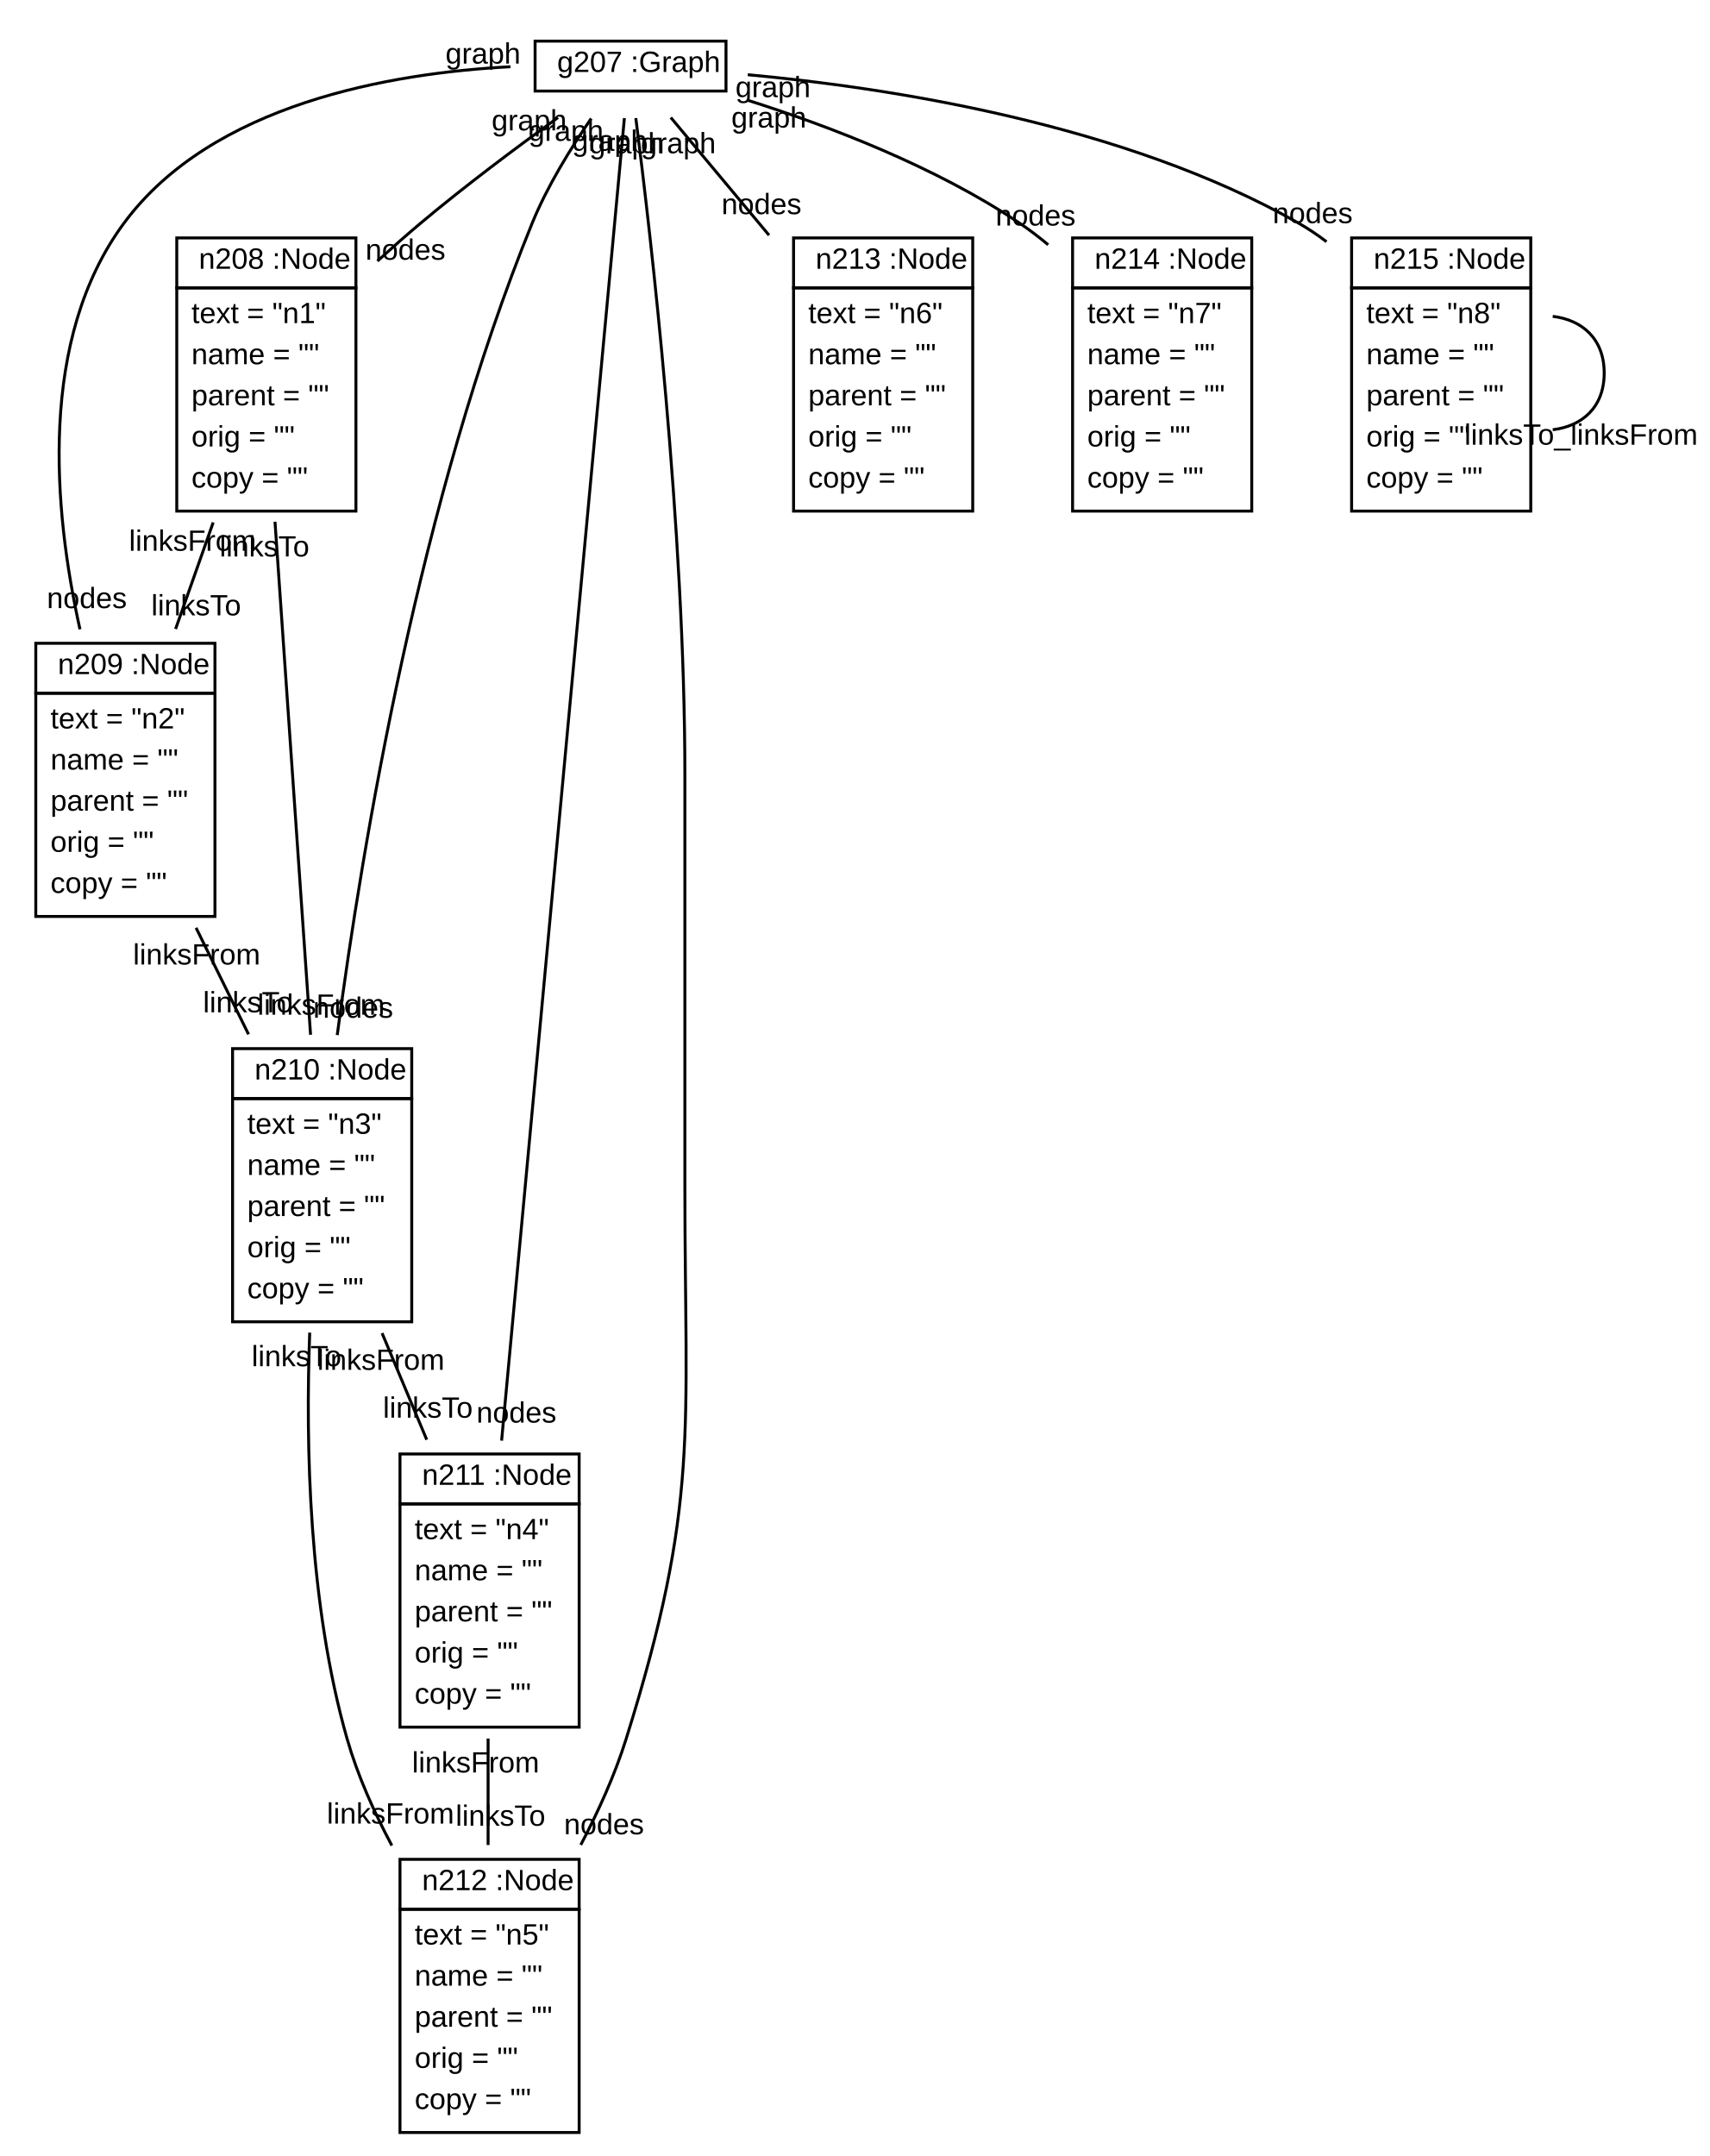
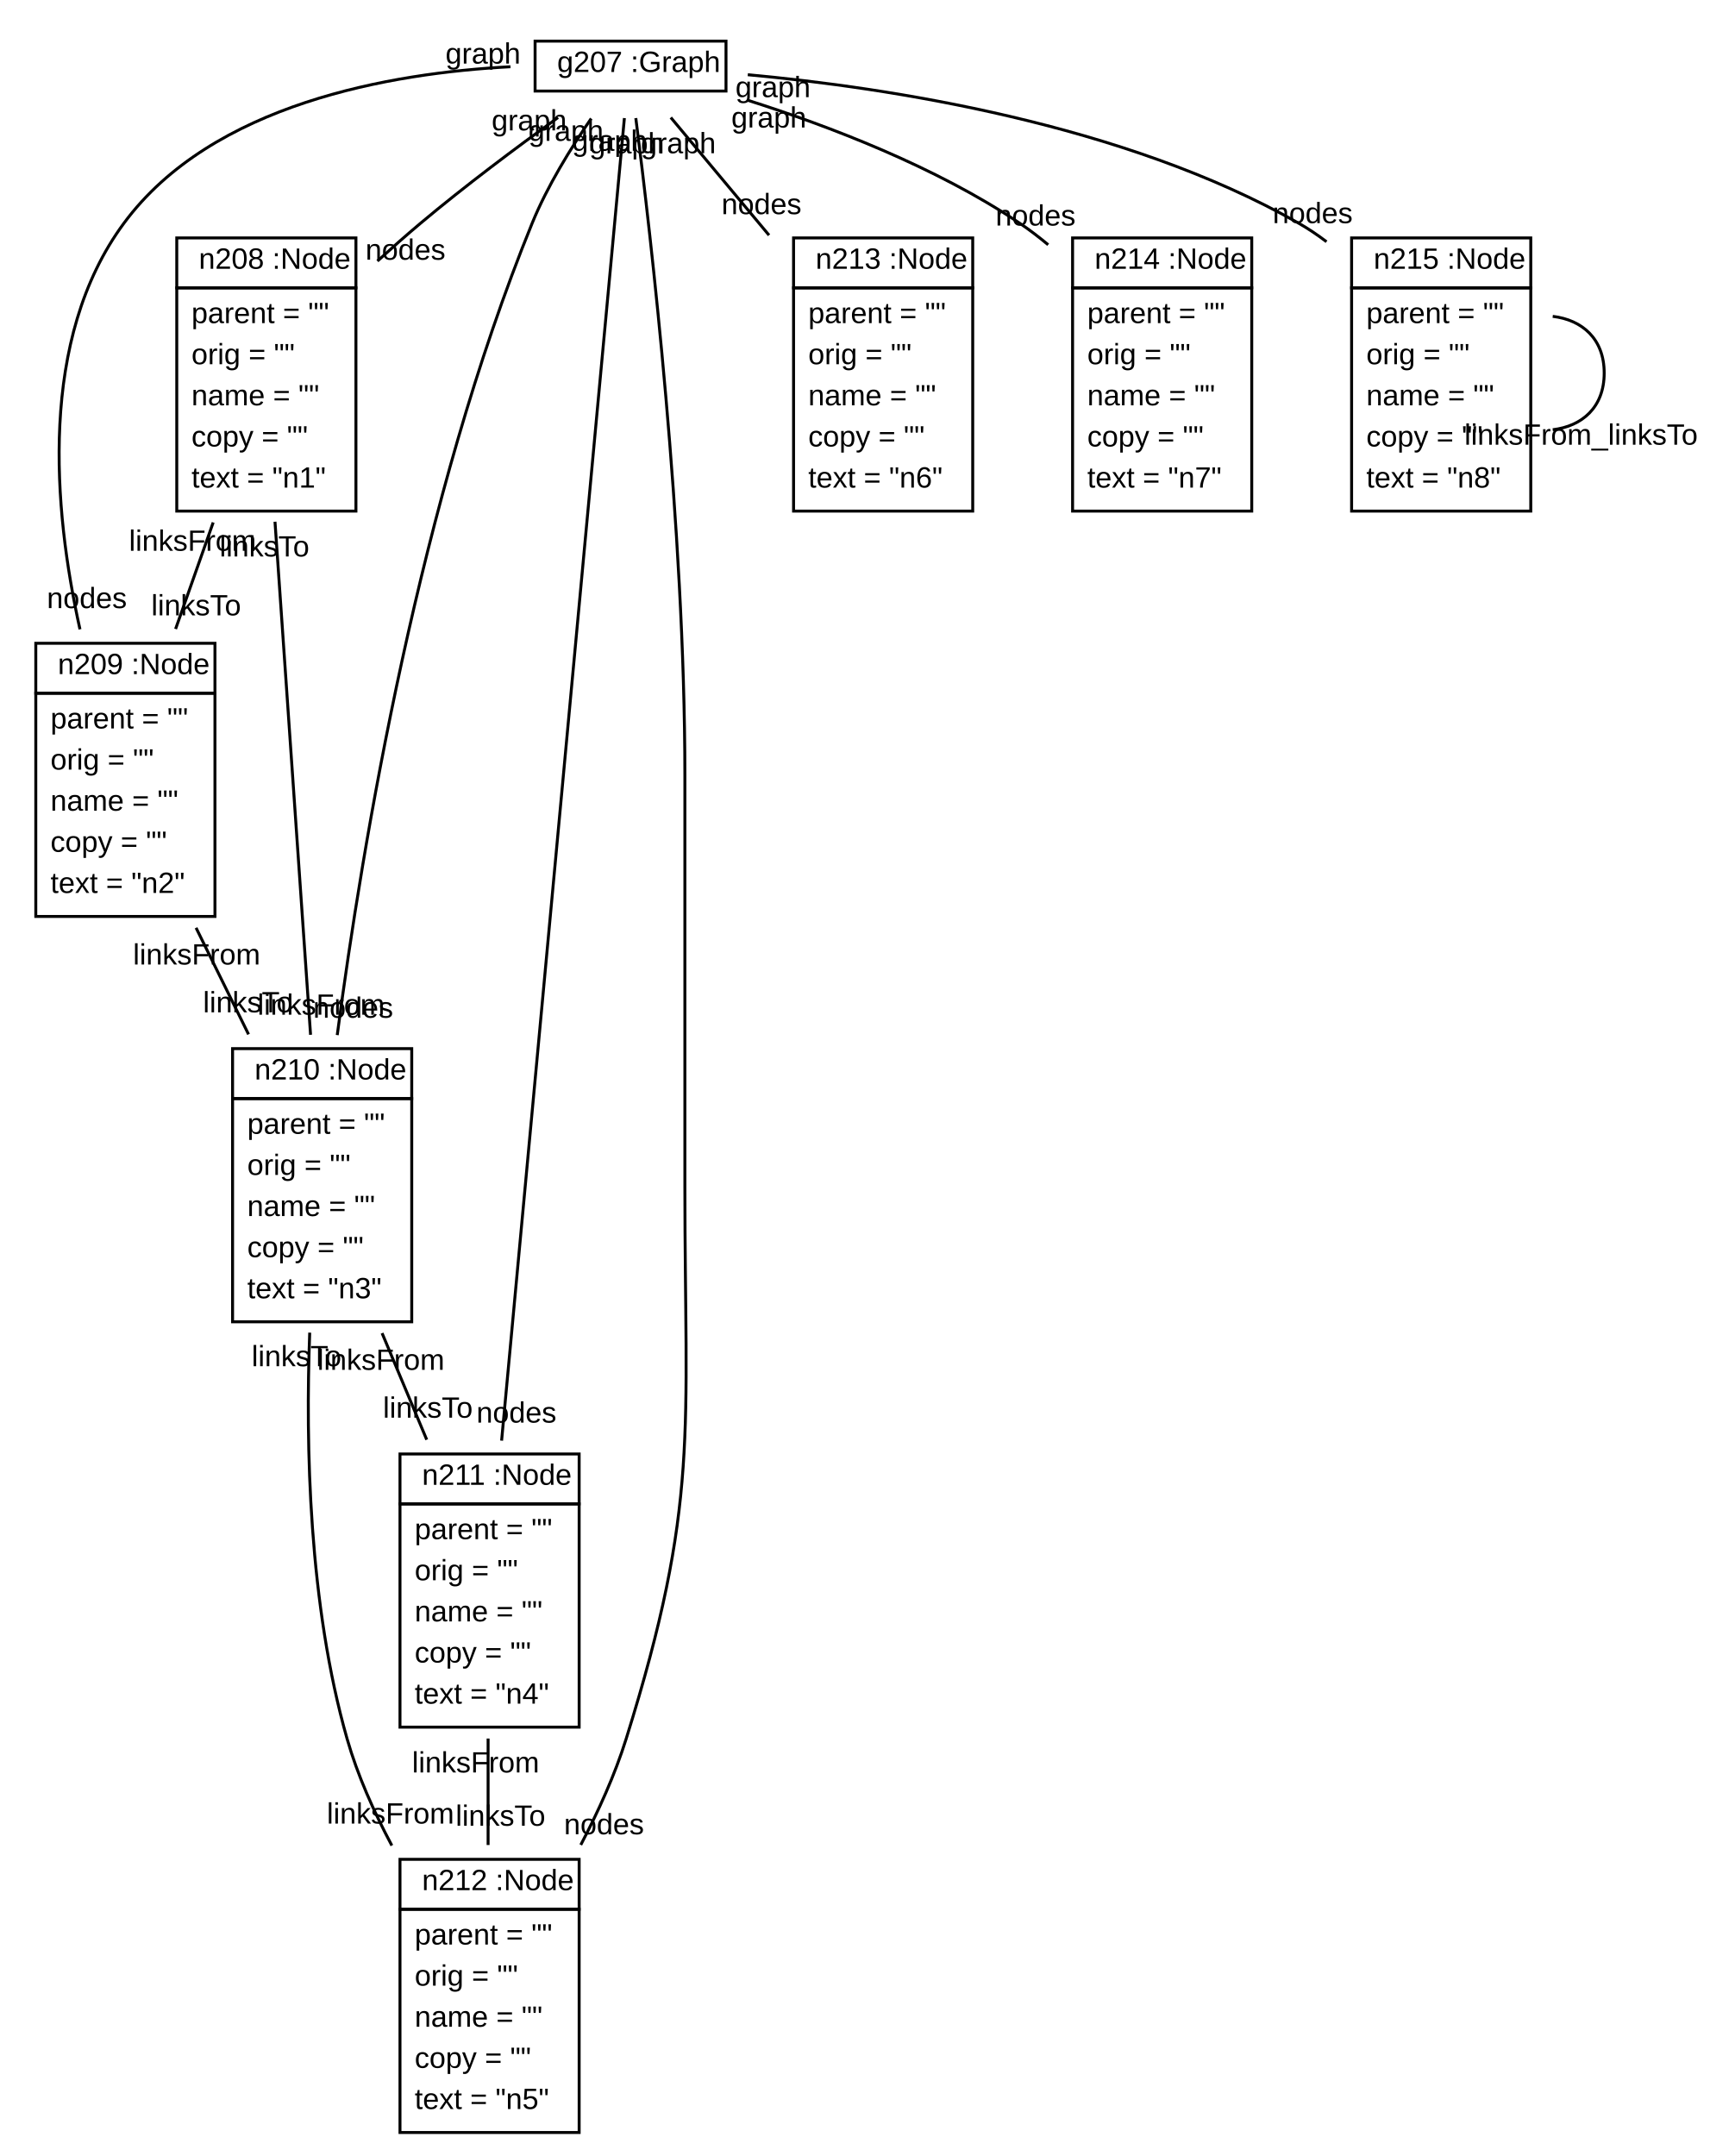
<svg xmlns="http://www.w3.org/2000/svg" xmlns:xlink="http://www.w3.org/1999/xlink" width="582pt" height="734pt" viewBox="0.00 0.00 581.63 734.00">
  <g id="graph1" class="graph" transform="scale(1 1) rotate(0) translate(4 730)">
    <polygon fill="white" stroke="white" points="-4,5 -4,-730 578.633,-730 578.633,5 -4,5" />
    <g id="node1" class="node">
      <a xlink:href="../examples/org/sdmlib/examples/helloworld/model/Graph.java" xlink:title="&lt;TABLE&gt;">
        <polygon fill="none" stroke="black" points="178,-699 178,-716 243,-716 243,-699 178,-699" />
        <text text-anchor="start" x="181.5" y="-705.5" font-family="Arial" font-size="10.00"> </text>
        <text text-anchor="start" x="185.5" y="-705.5" font-family="Arial" font-size="10.00">g207 :Graph</text>
      </a>
    </g>
    <g id="node2" class="node">
      <a xlink:href="../examples/org/sdmlib/examples/helloworld/model/Node.java" xlink:title="&lt;TABLE&gt;">
        <polygon fill="none" stroke="black" points="56,-632 56,-649 117,-649 117,-632 56,-632" />
        <text text-anchor="start" x="59.5" y="-638.5" font-family="Arial" font-size="10.00"> </text>
        <text text-anchor="start" x="63.5" y="-638.5" font-family="Arial" font-size="10.00">n208 :Node</text>
      </a>
      <polygon fill="none" stroke="black" points="56,-556 56,-632 117,-632 117,-556 56,-556" />
-       <text text-anchor="start" x="61" y="-620" font-family="Arial" font-size="10.00">text = "n1"</text>
-       <text text-anchor="start" x="61" y="-606" font-family="Arial" font-size="10.00">name = ""</text>
-       <text text-anchor="start" x="61" y="-592" font-family="Arial" font-size="10.00">parent = ""</text>
-       <text text-anchor="start" x="61" y="-578" font-family="Arial" font-size="10.00">orig = ""</text>
-       <text text-anchor="start" x="61" y="-564" font-family="Arial" font-size="10.00">copy = ""</text>
+       <text text-anchor="start" x="61" y="-620" font-family="Arial" font-size="10.00">parent = ""</text>
+       <text text-anchor="start" x="61" y="-606" font-family="Arial" font-size="10.00">orig = ""</text>
+       <text text-anchor="start" x="61" y="-592" font-family="Arial" font-size="10.00">name = ""</text>
+       <text text-anchor="start" x="61" y="-578" font-family="Arial" font-size="10.00">copy = ""</text>
+       <text text-anchor="start" x="61" y="-564" font-family="Arial" font-size="10.00">text = "n1"</text>
    </g>
    <g id="edge2" class="edge">
      <path fill="none" stroke="black" d="M185.806,-689.999C171.825,-679.915 154.075,-666.665 139,-654 134.157,-649.931 129.185,-645.545 124.317,-641.119" />
      <text text-anchor="middle" x="133.871" y="-641.575" font-family="Arial" font-size="10.00">nodes</text>
      <text text-anchor="middle" x="175.987" y="-685.604" font-family="Arial" font-size="10.00">graph</text>
    </g>
    <g id="node3" class="node">
      <a xlink:href="../examples/org/sdmlib/examples/helloworld/model/Node.java" xlink:title="&lt;TABLE&gt;">
        <polygon fill="none" stroke="black" points="8,-494 8,-511 69,-511 69,-494 8,-494" />
        <text text-anchor="start" x="11.5" y="-500.5" font-family="Arial" font-size="10.00"> </text>
        <text text-anchor="start" x="15.5" y="-500.5" font-family="Arial" font-size="10.00">n209 :Node</text>
      </a>
      <polygon fill="none" stroke="black" points="8,-418 8,-494 69,-494 69,-418 8,-418" />
-       <text text-anchor="start" x="13" y="-482" font-family="Arial" font-size="10.00">text = "n2"</text>
-       <text text-anchor="start" x="13" y="-468" font-family="Arial" font-size="10.00">name = ""</text>
-       <text text-anchor="start" x="13" y="-454" font-family="Arial" font-size="10.00">parent = ""</text>
-       <text text-anchor="start" x="13" y="-440" font-family="Arial" font-size="10.00">orig = ""</text>
-       <text text-anchor="start" x="13" y="-426" font-family="Arial" font-size="10.00">copy = ""</text>
+       <text text-anchor="start" x="13" y="-482" font-family="Arial" font-size="10.00">parent = ""</text>
+       <text text-anchor="start" x="13" y="-468" font-family="Arial" font-size="10.00">orig = ""</text>
+       <text text-anchor="start" x="13" y="-454" font-family="Arial" font-size="10.00">name = ""</text>
+       <text text-anchor="start" x="13" y="-440" font-family="Arial" font-size="10.00">copy = ""</text>
+       <text text-anchor="start" x="13" y="-426" font-family="Arial" font-size="10.00">text = "n2"</text>
    </g>
    <g id="edge4" class="edge">
      <path fill="none" stroke="black" d="M169.62,-707.282C128.957,-705.131 68.065,-694.724 38,-654 8.922,-614.612 13.92,-556.838 23.044,-515.746" />
      <text text-anchor="middle" x="25.392" y="-522.966" font-family="Arial" font-size="10.00">nodes</text>
      <text text-anchor="middle" x="160.278" y="-708.349" font-family="Arial" font-size="10.00">graph</text>
    </g>
    <g id="node4" class="node">
      <a xlink:href="../examples/org/sdmlib/examples/helloworld/model/Node.java" xlink:title="&lt;TABLE&gt;">
        <polygon fill="none" stroke="black" points="75,-356 75,-373 136,-373 136,-356 75,-356" />
        <text text-anchor="start" x="78.5" y="-362.5" font-family="Arial" font-size="10.00"> </text>
        <text text-anchor="start" x="82.5" y="-362.5" font-family="Arial" font-size="10.00">n210 :Node</text>
      </a>
      <polygon fill="none" stroke="black" points="75,-280 75,-356 136,-356 136,-280 75,-280" />
-       <text text-anchor="start" x="80" y="-344" font-family="Arial" font-size="10.00">text = "n3"</text>
-       <text text-anchor="start" x="80" y="-330" font-family="Arial" font-size="10.00">name = ""</text>
-       <text text-anchor="start" x="80" y="-316" font-family="Arial" font-size="10.00">parent = ""</text>
-       <text text-anchor="start" x="80" y="-302" font-family="Arial" font-size="10.00">orig = ""</text>
-       <text text-anchor="start" x="80" y="-288" font-family="Arial" font-size="10.00">copy = ""</text>
+       <text text-anchor="start" x="80" y="-344" font-family="Arial" font-size="10.00">parent = ""</text>
+       <text text-anchor="start" x="80" y="-330" font-family="Arial" font-size="10.00">orig = ""</text>
+       <text text-anchor="start" x="80" y="-316" font-family="Arial" font-size="10.00">name = ""</text>
+       <text text-anchor="start" x="80" y="-302" font-family="Arial" font-size="10.00">copy = ""</text>
+       <text text-anchor="start" x="80" y="-288" font-family="Arial" font-size="10.00">text = "n3"</text>
    </g>
    <g id="edge6" class="edge">
      <path fill="none" stroke="black" d="M197.102,-689.663C190.231,-679.683 182.156,-666.647 177,-654 138.815,-560.343 119.233,-442.896 110.635,-377.608" />
      <text text-anchor="middle" x="116.064" y="-383.506" font-family="Arial" font-size="10.00">nodes</text>
      <text text-anchor="middle" x="188.514" y="-682.04" font-family="Arial" font-size="10.00">graph</text>
    </g>
    <g id="node5" class="node">
      <a xlink:href="../examples/org/sdmlib/examples/helloworld/model/Node.java" xlink:title="&lt;TABLE&gt;">
        <polygon fill="none" stroke="black" points="132,-218 132,-235 193,-235 193,-218 132,-218" />
        <text text-anchor="start" x="135.5" y="-224.5" font-family="Arial" font-size="10.00"> </text>
        <text text-anchor="start" x="139.5" y="-224.5" font-family="Arial" font-size="10.00">n211 :Node</text>
      </a>
      <polygon fill="none" stroke="black" points="132,-142 132,-218 193,-218 193,-142 132,-142" />
-       <text text-anchor="start" x="137" y="-206" font-family="Arial" font-size="10.00">text = "n4"</text>
-       <text text-anchor="start" x="137" y="-192" font-family="Arial" font-size="10.00">name = ""</text>
-       <text text-anchor="start" x="137" y="-178" font-family="Arial" font-size="10.00">parent = ""</text>
-       <text text-anchor="start" x="137" y="-164" font-family="Arial" font-size="10.00">orig = ""</text>
-       <text text-anchor="start" x="137" y="-150" font-family="Arial" font-size="10.00">copy = ""</text>
+       <text text-anchor="start" x="137" y="-206" font-family="Arial" font-size="10.00">parent = ""</text>
+       <text text-anchor="start" x="137" y="-192" font-family="Arial" font-size="10.00">orig = ""</text>
+       <text text-anchor="start" x="137" y="-178" font-family="Arial" font-size="10.00">name = ""</text>
+       <text text-anchor="start" x="137" y="-164" font-family="Arial" font-size="10.00">copy = ""</text>
+       <text text-anchor="start" x="137" y="-150" font-family="Arial" font-size="10.00">text = "n4"</text>
    </g>
    <g id="edge8" class="edge">
      <path fill="none" stroke="black" d="M208.403,-689.798C201.864,-619.364 176.987,-351.423 166.6,-239.543" />
      <text text-anchor="middle" x="171.646" y="-245.676" font-family="Arial" font-size="10.00">nodes</text>
      <text text-anchor="middle" x="203.357" y="-678.665" font-family="Arial" font-size="10.00">graph</text>
    </g>
    <g id="node6" class="node">
      <a xlink:href="../examples/org/sdmlib/examples/helloworld/model/Node.java" xlink:title="&lt;TABLE&gt;">
        <polygon fill="none" stroke="black" points="132,-80 132,-97 193,-97 193,-80 132,-80" />
        <text text-anchor="start" x="135.5" y="-86.5" font-family="Arial" font-size="10.00"> </text>
        <text text-anchor="start" x="139.5" y="-86.5" font-family="Arial" font-size="10.00">n212 :Node</text>
      </a>
      <polygon fill="none" stroke="black" points="132,-4 132,-80 193,-80 193,-4 132,-4" />
-       <text text-anchor="start" x="137" y="-68" font-family="Arial" font-size="10.00">text = "n5"</text>
-       <text text-anchor="start" x="137" y="-54" font-family="Arial" font-size="10.00">name = ""</text>
-       <text text-anchor="start" x="137" y="-40" font-family="Arial" font-size="10.00">parent = ""</text>
-       <text text-anchor="start" x="137" y="-26" font-family="Arial" font-size="10.00">orig = ""</text>
-       <text text-anchor="start" x="137" y="-12" font-family="Arial" font-size="10.00">copy = ""</text>
+       <text text-anchor="start" x="137" y="-68" font-family="Arial" font-size="10.00">parent = ""</text>
+       <text text-anchor="start" x="137" y="-54" font-family="Arial" font-size="10.00">orig = ""</text>
+       <text text-anchor="start" x="137" y="-40" font-family="Arial" font-size="10.00">name = ""</text>
+       <text text-anchor="start" x="137" y="-26" font-family="Arial" font-size="10.00">copy = ""</text>
+       <text text-anchor="start" x="137" y="-12" font-family="Arial" font-size="10.00">text = "n5"</text>
    </g>
    <g id="edge10" class="edge">
      <path fill="none" stroke="black" d="M212.292,-689.795C217.345,-650.318 229,-550.15 229,-466 229,-466 229,-466 229,-326 229,-241.973 234.078,-218.197 209,-138 205.191,-125.821 199.58,-113.396 193.55,-101.915" />
      <text text-anchor="middle" x="201.467" y="-105.524" font-family="Arial" font-size="10.00">nodes</text>
      <text text-anchor="middle" x="209.221" y="-677.778" font-family="Arial" font-size="10.00">graph</text>
    </g>
    <g id="node7" class="node">
      <a xlink:href="../examples/org/sdmlib/examples/helloworld/model/Node.java" xlink:title="&lt;TABLE&gt;">
        <polygon fill="none" stroke="black" points="266,-632 266,-649 327,-649 327,-632 266,-632" />
        <text text-anchor="start" x="269.5" y="-638.5" font-family="Arial" font-size="10.00"> </text>
        <text text-anchor="start" x="273.5" y="-638.5" font-family="Arial" font-size="10.00">n213 :Node</text>
      </a>
      <polygon fill="none" stroke="black" points="266,-556 266,-632 327,-632 327,-556 266,-556" />
-       <text text-anchor="start" x="271" y="-620" font-family="Arial" font-size="10.00">text = "n6"</text>
-       <text text-anchor="start" x="271" y="-606" font-family="Arial" font-size="10.00">name = ""</text>
-       <text text-anchor="start" x="271" y="-592" font-family="Arial" font-size="10.00">parent = ""</text>
-       <text text-anchor="start" x="271" y="-578" font-family="Arial" font-size="10.00">orig = ""</text>
-       <text text-anchor="start" x="271" y="-564" font-family="Arial" font-size="10.00">copy = ""</text>
+       <text text-anchor="start" x="271" y="-620" font-family="Arial" font-size="10.00">parent = ""</text>
+       <text text-anchor="start" x="271" y="-606" font-family="Arial" font-size="10.00">orig = ""</text>
+       <text text-anchor="start" x="271" y="-592" font-family="Arial" font-size="10.00">name = ""</text>
+       <text text-anchor="start" x="271" y="-578" font-family="Arial" font-size="10.00">copy = ""</text>
+       <text text-anchor="start" x="271" y="-564" font-family="Arial" font-size="10.00">text = "n6"</text>
    </g>
    <g id="edge12" class="edge">
      <path fill="none" stroke="black" d="M224.201,-689.992C233.361,-679.021 245.748,-664.186 257.653,-649.927" />
      <text text-anchor="middle" x="255.088" y="-657.093" font-family="Arial" font-size="10.00">nodes</text>
      <text text-anchor="middle" x="226.766" y="-677.826" font-family="Arial" font-size="10.00">graph</text>
    </g>
    <g id="node8" class="node">
      <a xlink:href="../examples/org/sdmlib/examples/helloworld/model/Node.java" xlink:title="&lt;TABLE&gt;">
        <polygon fill="none" stroke="black" points="361,-632 361,-649 422,-649 422,-632 361,-632" />
        <text text-anchor="start" x="364.5" y="-638.5" font-family="Arial" font-size="10.00"> </text>
        <text text-anchor="start" x="368.5" y="-638.5" font-family="Arial" font-size="10.00">n214 :Node</text>
      </a>
      <polygon fill="none" stroke="black" points="361,-556 361,-632 422,-632 422,-556 361,-556" />
-       <text text-anchor="start" x="366" y="-620" font-family="Arial" font-size="10.00">text = "n7"</text>
-       <text text-anchor="start" x="366" y="-606" font-family="Arial" font-size="10.00">name = ""</text>
-       <text text-anchor="start" x="366" y="-592" font-family="Arial" font-size="10.00">parent = ""</text>
-       <text text-anchor="start" x="366" y="-578" font-family="Arial" font-size="10.00">orig = ""</text>
-       <text text-anchor="start" x="366" y="-564" font-family="Arial" font-size="10.00">copy = ""</text>
+       <text text-anchor="start" x="366" y="-620" font-family="Arial" font-size="10.00">parent = ""</text>
+       <text text-anchor="start" x="366" y="-606" font-family="Arial" font-size="10.00">orig = ""</text>
+       <text text-anchor="start" x="366" y="-592" font-family="Arial" font-size="10.00">name = ""</text>
+       <text text-anchor="start" x="366" y="-578" font-family="Arial" font-size="10.00">copy = ""</text>
+       <text text-anchor="start" x="366" y="-564" font-family="Arial" font-size="10.00">text = "n7"</text>
    </g>
    <g id="edge14" class="edge">
      <path fill="none" stroke="black" d="M250.287,-695.903C277.856,-687.161 314.442,-673.225 343,-654 346.294,-651.782 349.536,-649.306 352.686,-646.674" />
      <text text-anchor="middle" x="348.402" y="-653.21" font-family="Arial" font-size="10.00">nodes</text>
      <text text-anchor="middle" x="257.594" y="-686.576" font-family="Arial" font-size="10.00">graph</text>
    </g>
    <g id="node9" class="node">
      <a xlink:href="../examples/org/sdmlib/examples/helloworld/model/Node.java" xlink:title="&lt;TABLE&gt;">
        <polygon fill="none" stroke="black" points="456,-632 456,-649 517,-649 517,-632 456,-632" />
        <text text-anchor="start" x="459.5" y="-638.5" font-family="Arial" font-size="10.00"> </text>
        <text text-anchor="start" x="463.5" y="-638.5" font-family="Arial" font-size="10.00">n215 :Node</text>
      </a>
      <polygon fill="none" stroke="black" points="456,-556 456,-632 517,-632 517,-556 456,-556" />
-       <text text-anchor="start" x="461" y="-620" font-family="Arial" font-size="10.00">text = "n8"</text>
-       <text text-anchor="start" x="461" y="-606" font-family="Arial" font-size="10.00">name = ""</text>
-       <text text-anchor="start" x="461" y="-592" font-family="Arial" font-size="10.00">parent = ""</text>
-       <text text-anchor="start" x="461" y="-578" font-family="Arial" font-size="10.00">orig = ""</text>
-       <text text-anchor="start" x="461" y="-564" font-family="Arial" font-size="10.00">copy = ""</text>
+       <text text-anchor="start" x="461" y="-620" font-family="Arial" font-size="10.00">parent = ""</text>
+       <text text-anchor="start" x="461" y="-606" font-family="Arial" font-size="10.00">orig = ""</text>
+       <text text-anchor="start" x="461" y="-592" font-family="Arial" font-size="10.00">name = ""</text>
+       <text text-anchor="start" x="461" y="-578" font-family="Arial" font-size="10.00">copy = ""</text>
+       <text text-anchor="start" x="461" y="-564" font-family="Arial" font-size="10.00">text = "n8"</text>
    </g>
    <g id="edge16" class="edge">
      <path fill="none" stroke="black" d="M250.415,-704.561C298.059,-700.175 378.3,-687.953 438,-654 441.243,-652.156 444.404,-650.025 447.456,-647.704" />
      <text text-anchor="middle" x="442.749" y="-654.028" font-family="Arial" font-size="10.00">nodes</text>
      <text text-anchor="middle" x="258.998" y="-696.93" font-family="Arial" font-size="10.00">graph</text>
    </g>
-     <g id="edge18" class="edge">
+     <g id="edge20" class="edge">
      <path fill="none" stroke="black" d="M68.399,-552.131C64.225,-540.305 59.773,-527.689 55.599,-515.863" />
      <text text-anchor="middle" x="62.6" y="-520.503" font-family="Arial" font-size="10.00">linksTo</text>
      <text text-anchor="middle" x="61.398" y="-542.491" font-family="Arial" font-size="10.00">linksFrom</text>
    </g>
-     <g id="edge20" class="edge">
+     <g id="edge18" class="edge">
      <path fill="none" stroke="black" d="M89.441,-552.381C92.874,-502.877 98.118,-427.249 101.553,-377.712" />
      <text text-anchor="middle" x="105.142" y="-384.546" font-family="Arial" font-size="10.00">linksFrom</text>
      <text text-anchor="middle" x="85.852" y="-540.547" font-family="Arial" font-size="10.00">linksTo</text>
    </g>
    <g id="edge22" class="edge">
      <path fill="none" stroke="black" d="M62.568,-414.131C68.394,-402.305 74.609,-389.689 80.435,-377.863" />
      <text text-anchor="middle" x="80.221" y="-385.361" font-family="Arial" font-size="10.00">linksTo</text>
      <text text-anchor="middle" x="62.782" y="-401.633" font-family="Arial" font-size="10.00">linksFrom</text>
    </g>
-     <g id="edge24" class="edge">
+     <g id="edge26" class="edge">
      <path fill="none" stroke="black" d="M125.901,-276.131C130.858,-264.305 136.145,-251.689 141.101,-239.863" />
      <text text-anchor="middle" x="141.496" y="-247.355" font-family="Arial" font-size="10.00">linksTo</text>
      <text text-anchor="middle" x="125.507" y="-263.639" font-family="Arial" font-size="10.00">linksFrom</text>
    </g>
-     <g id="edge26" class="edge">
+     <g id="edge24" class="edge">
      <path fill="none" stroke="black" d="M101.263,-276.31C99.819,-237.819 100.977,-183.556 114,-138 117.525,-125.67 123.104,-113.183 129.232,-101.69" />
      <text text-anchor="middle" x="128.772" y="-109.179" font-family="Arial" font-size="10.00">linksFrom</text>
      <text text-anchor="middle" x="96.778" y="-264.873" font-family="Arial" font-size="10.00">linksTo</text>
    </g>
    <g id="edge28" class="edge">
      <path fill="none" stroke="black" d="M162,-138.131C162,-126.305 162,-113.689 162,-101.863" />
      <text text-anchor="middle" x="166.226" y="-108.426" font-family="Arial" font-size="10.00">linksTo</text>
      <text text-anchor="middle" x="157.774" y="-126.568" font-family="Arial" font-size="10.00">linksFrom</text>
    </g>
    <g id="edge30" class="edge">
      <path fill="none" stroke="black" d="M524.475,-622.299C534.466,-621.113 542,-614.68 542,-603 542,-591.32 534.466,-584.887 524.475,-583.701" />
-       <text text-anchor="middle" x="534.133" y="-578.609" font-family="Arial" font-size="10.00">linksTo_linksFrom</text>
+       <text text-anchor="middle" x="534.133" y="-578.609" font-family="Arial" font-size="10.00">linksFrom_linksTo</text>
    </g>
  </g>
</svg>
